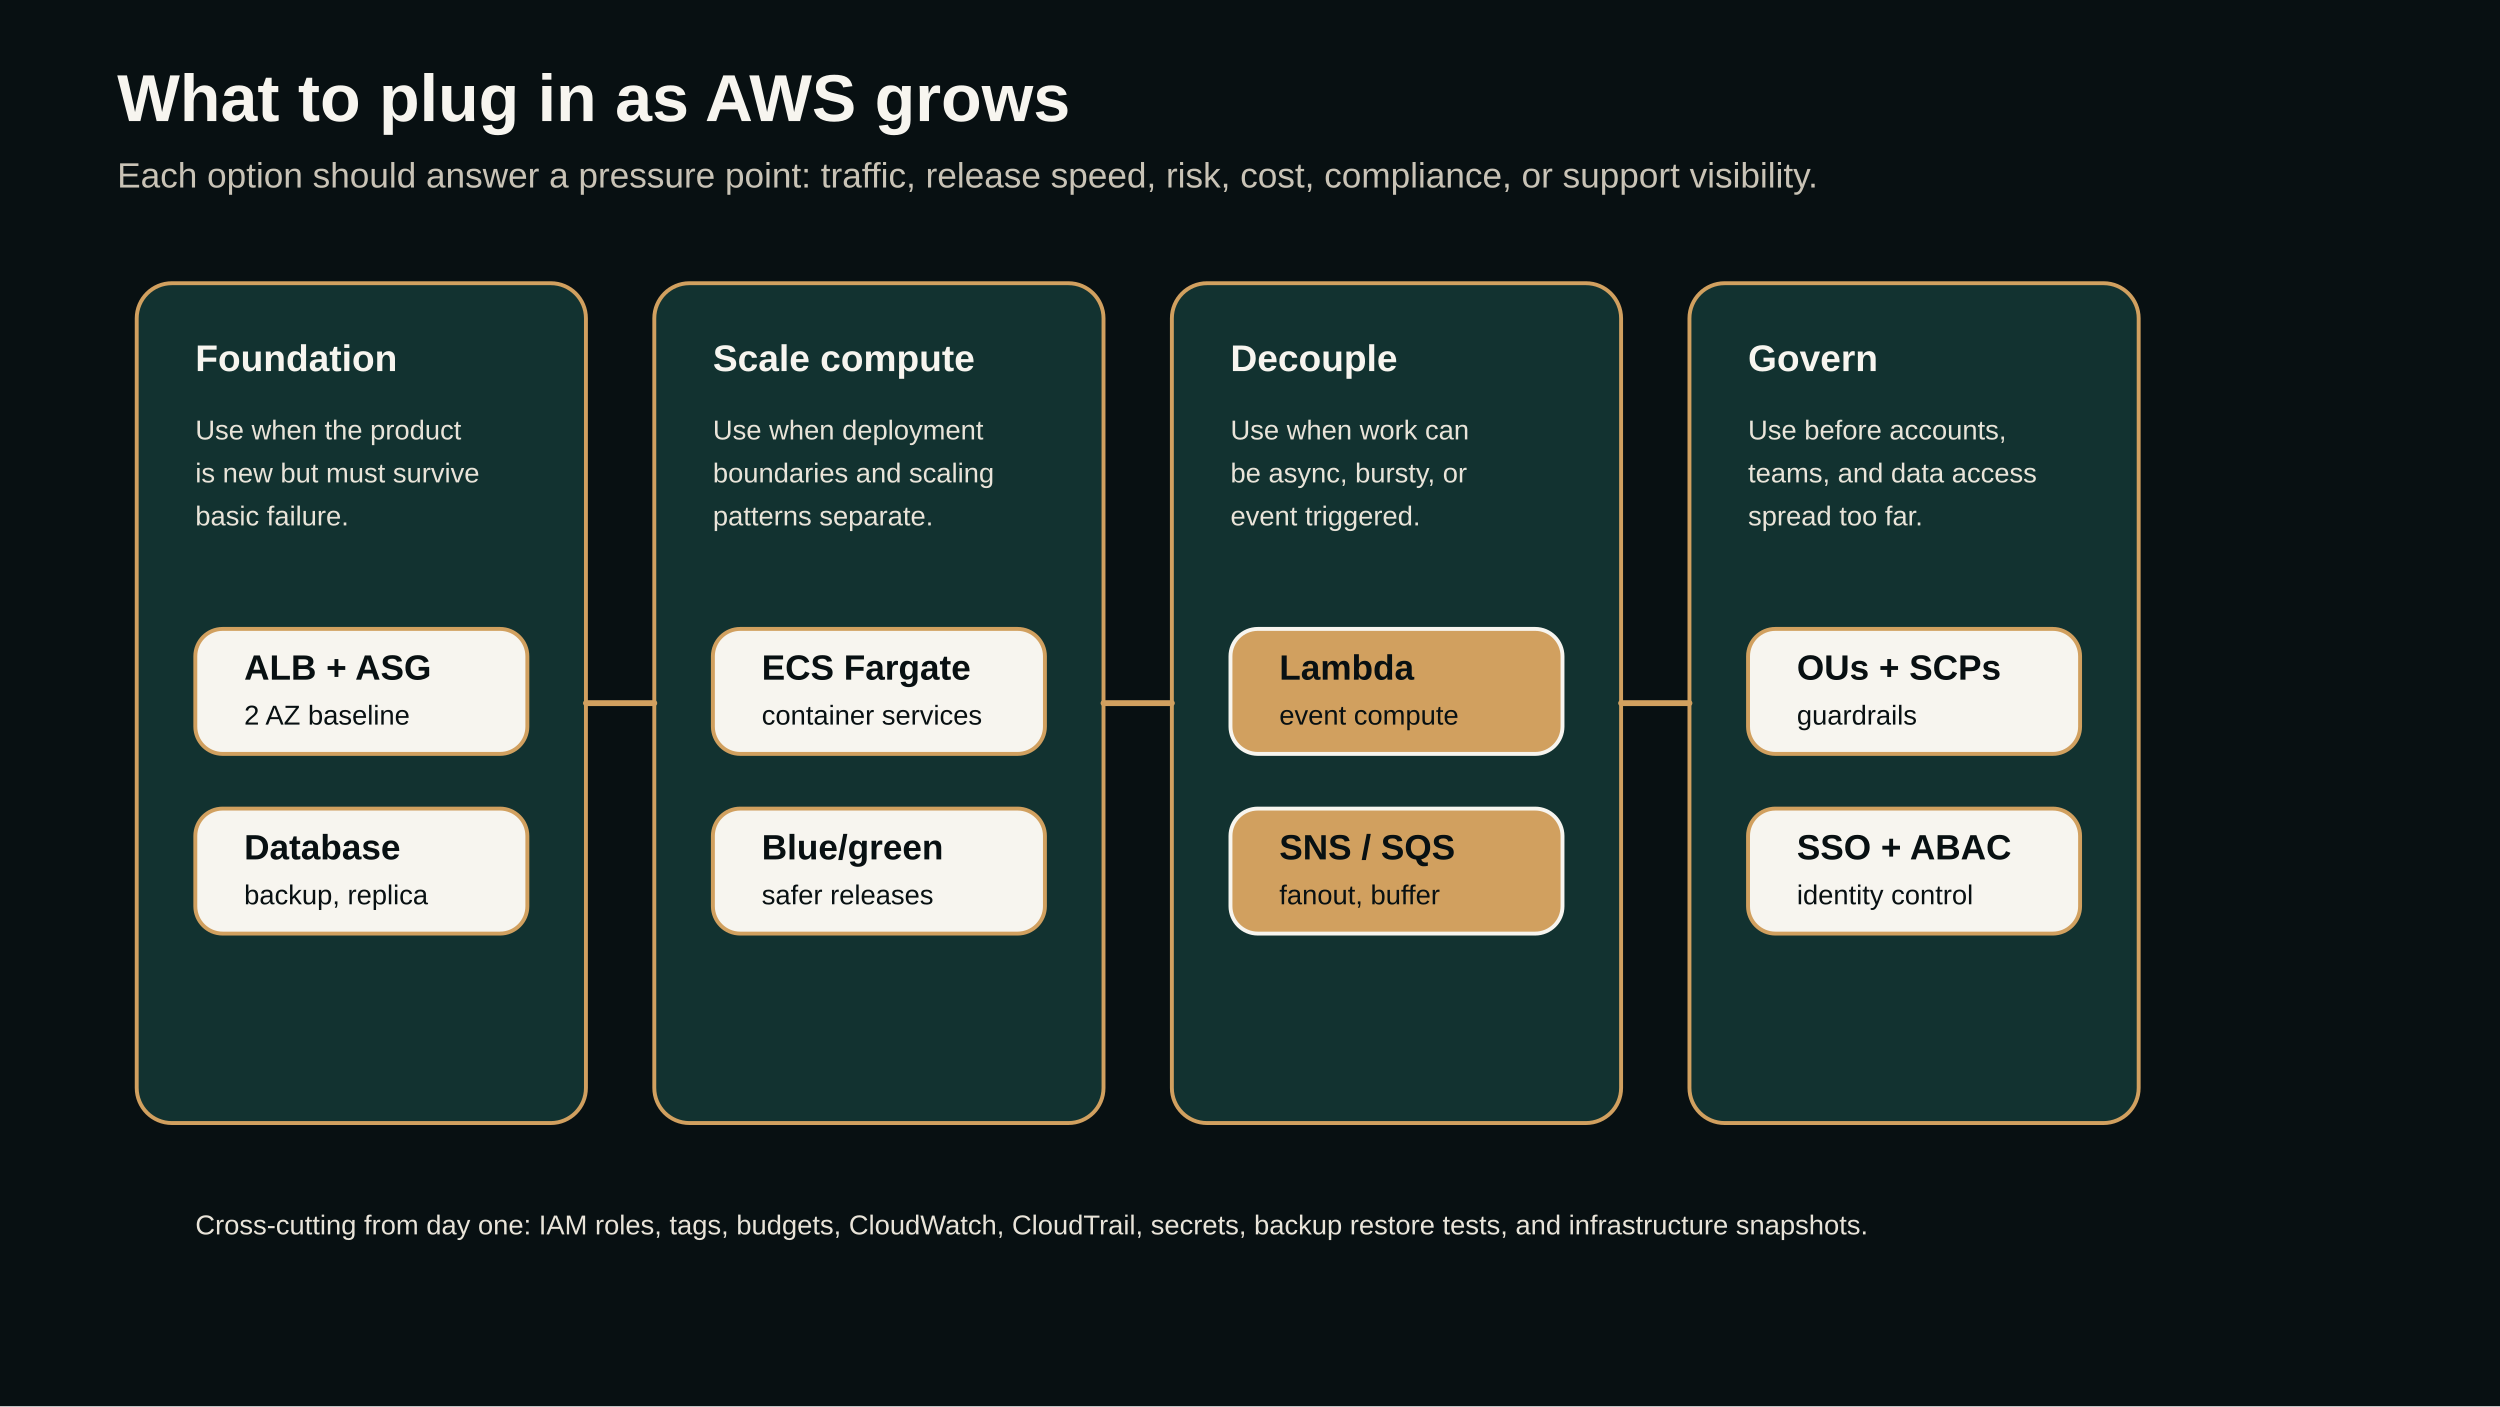
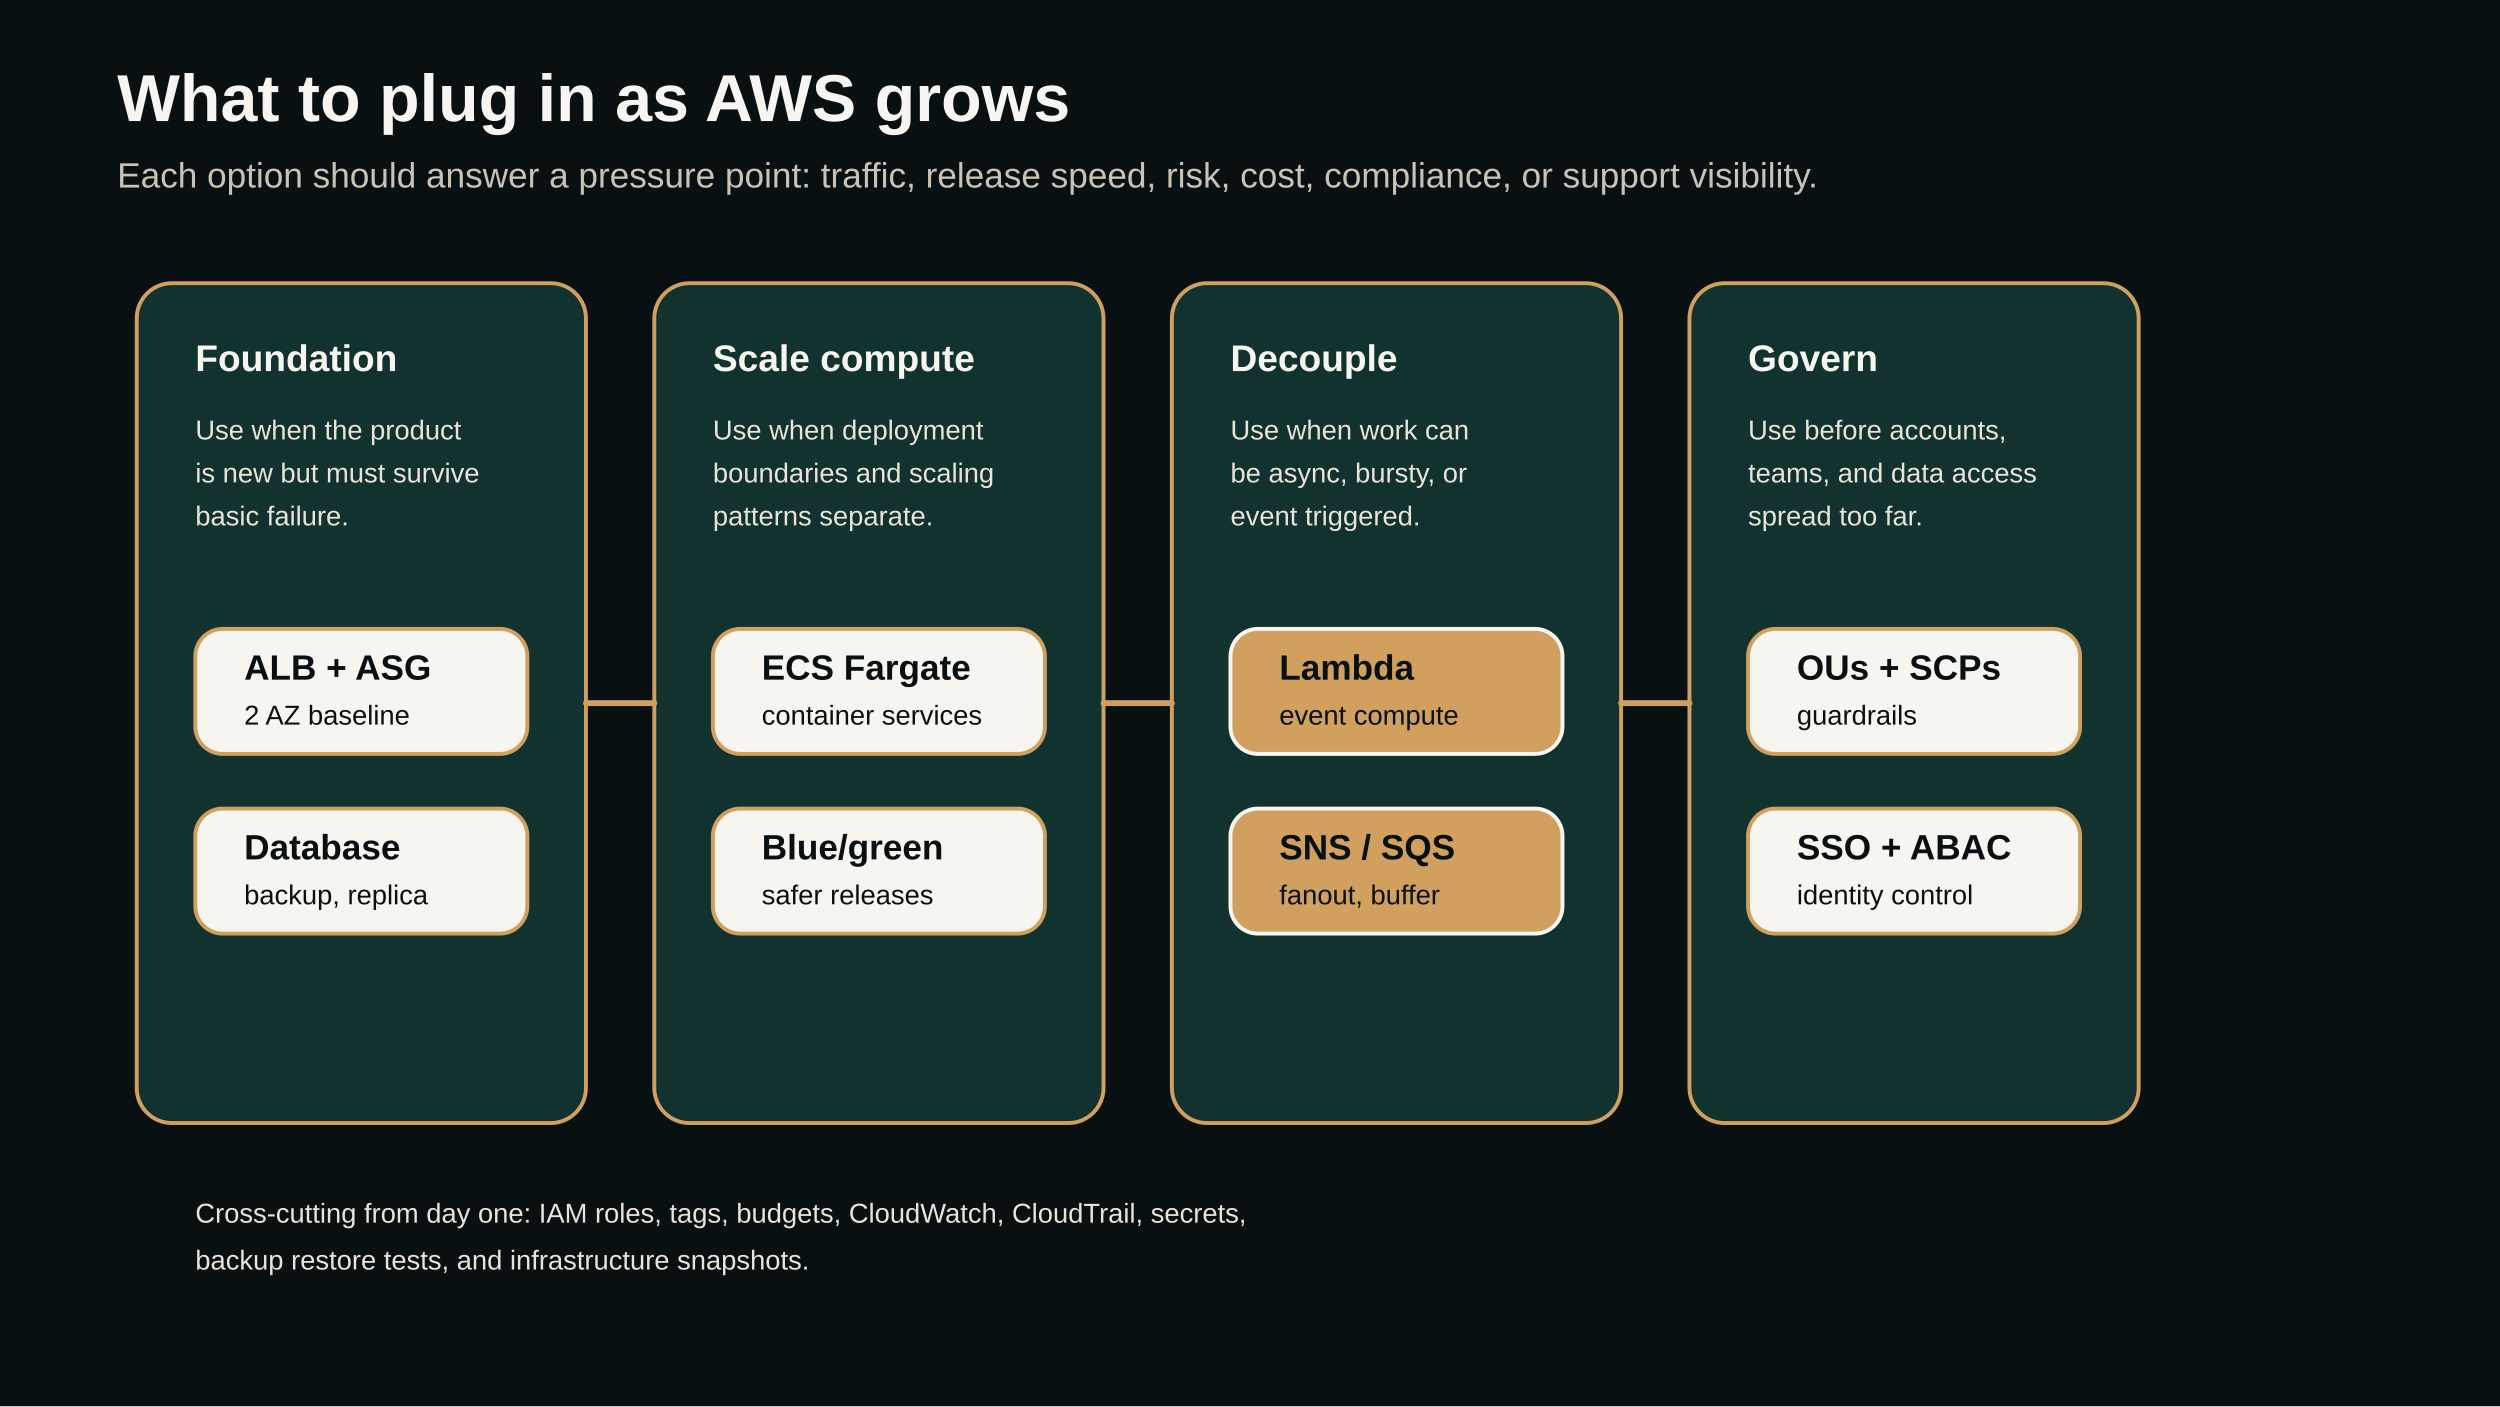
<svg xmlns="http://www.w3.org/2000/svg" width="1280" height="720" viewBox="0 0 1280 720" role="img" aria-labelledby="title desc">
  <rect width="1280" height="720" fill="#081012" />
  <style>
    .title{font:700 34px Arial,Helvetica,sans-serif;fill:#f7f5ef}
    .sub{font:400 18px Arial,Helvetica,sans-serif;fill:#c9c3b6}
    .lane{fill:#123230;stroke:#d1a05f;stroke-width:2}
    .stage{fill:#f7f5ef;stroke:#d1a05f;stroke-width:2}
    .stage2{fill:#d1a05f;stroke:#f7f5ef;stroke-width:2}
    .h{font:700 19px Arial,Helvetica,sans-serif;fill:#f7f5ef}
    .p{font:400 14px Arial,Helvetica,sans-serif;fill:#e9e4d9}
    .dh{font:700 18px Arial,Helvetica,sans-serif;fill:#081012}
    .dp{font:400 14px Arial,Helvetica,sans-serif;fill:#081012}
    .line{stroke:#d1a05f;stroke-width:3;stroke-linecap:round}
  </style>
  <text x="60" y="62" class="title">What to plug in as AWS grows</text>
  <text x="60" y="96" class="sub">Each option should answer a pressure point: traffic, release speed, risk, cost, compliance, or support visibility.</text>
  <rect x="70" y="145" width="230" height="430" rx="18" class="lane" />
  <text x="100" y="190" class="h">Foundation</text>
  <text x="100" y="225" class="p">Use when the product</text>
  <text x="100" y="247" class="p">is new but must survive</text>
  <text x="100" y="269" class="p">basic failure.</text>
  <rect x="100" y="322" width="170" height="64" rx="14" class="stage" />
  <text x="125" y="348" class="dh">ALB + ASG</text>
  <text x="125" y="371" class="dp">2 AZ baseline</text>
  <rect x="100" y="414" width="170" height="64" rx="14" class="stage" />
  <text x="125" y="440" class="dh">Database</text>
  <text x="125" y="463" class="dp">backup, replica</text>
  <rect x="335" y="145" width="230" height="430" rx="18" class="lane" />
  <text x="365" y="190" class="h">Scale compute</text>
  <text x="365" y="225" class="p">Use when deployment</text>
  <text x="365" y="247" class="p">boundaries and scaling</text>
  <text x="365" y="269" class="p">patterns separate.</text>
  <rect x="365" y="322" width="170" height="64" rx="14" class="stage" />
  <text x="390" y="348" class="dh">ECS Fargate</text>
  <text x="390" y="371" class="dp">container services</text>
  <rect x="365" y="414" width="170" height="64" rx="14" class="stage" />
  <text x="390" y="440" class="dh">Blue/green</text>
  <text x="390" y="463" class="dp">safer releases</text>
  <rect x="600" y="145" width="230" height="430" rx="18" class="lane" />
  <text x="630" y="190" class="h">Decouple</text>
  <text x="630" y="225" class="p">Use when work can</text>
  <text x="630" y="247" class="p">be async, bursty, or</text>
  <text x="630" y="269" class="p">event triggered.</text>
  <rect x="630" y="322" width="170" height="64" rx="14" class="stage2" />
  <text x="655" y="348" class="dh">Lambda</text>
  <text x="655" y="371" class="dp">event compute</text>
  <rect x="630" y="414" width="170" height="64" rx="14" class="stage2" />
  <text x="655" y="440" class="dh">SNS / SQS</text>
  <text x="655" y="463" class="dp">fanout, buffer</text>
  <rect x="865" y="145" width="230" height="430" rx="18" class="lane" />
  <text x="895" y="190" class="h">Govern</text>
  <text x="895" y="225" class="p">Use before accounts,</text>
  <text x="895" y="247" class="p">teams, and data access</text>
  <text x="895" y="269" class="p">spread too far.</text>
  <rect x="895" y="322" width="170" height="64" rx="14" class="stage" />
  <text x="920" y="348" class="dh">OUs + SCPs</text>
  <text x="920" y="371" class="dp">guardrails</text>
  <rect x="895" y="414" width="170" height="64" rx="14" class="stage" />
  <text x="920" y="440" class="dh">SSO + ABAC</text>
  <text x="920" y="463" class="dp">identity control</text>
  <line x1="300" y1="360" x2="335" y2="360" class="line" />
  <line x1="565" y1="360" x2="600" y2="360" class="line" />
  <line x1="830" y1="360" x2="865" y2="360" class="line" />
-   <text x="100" y="632" class="p">Cross-cutting from day one: IAM roles, tags, budgets, CloudWatch, CloudTrail, secrets, backup restore tests, and infrastructure snapshots.</text>
+   <text x="100" y="626" class="p">Cross-cutting from day one: IAM roles, tags, budgets, CloudWatch, CloudTrail, secrets,</text>
+   <text x="100" y="650" class="p">backup restore tests, and infrastructure snapshots.</text>
</svg>
